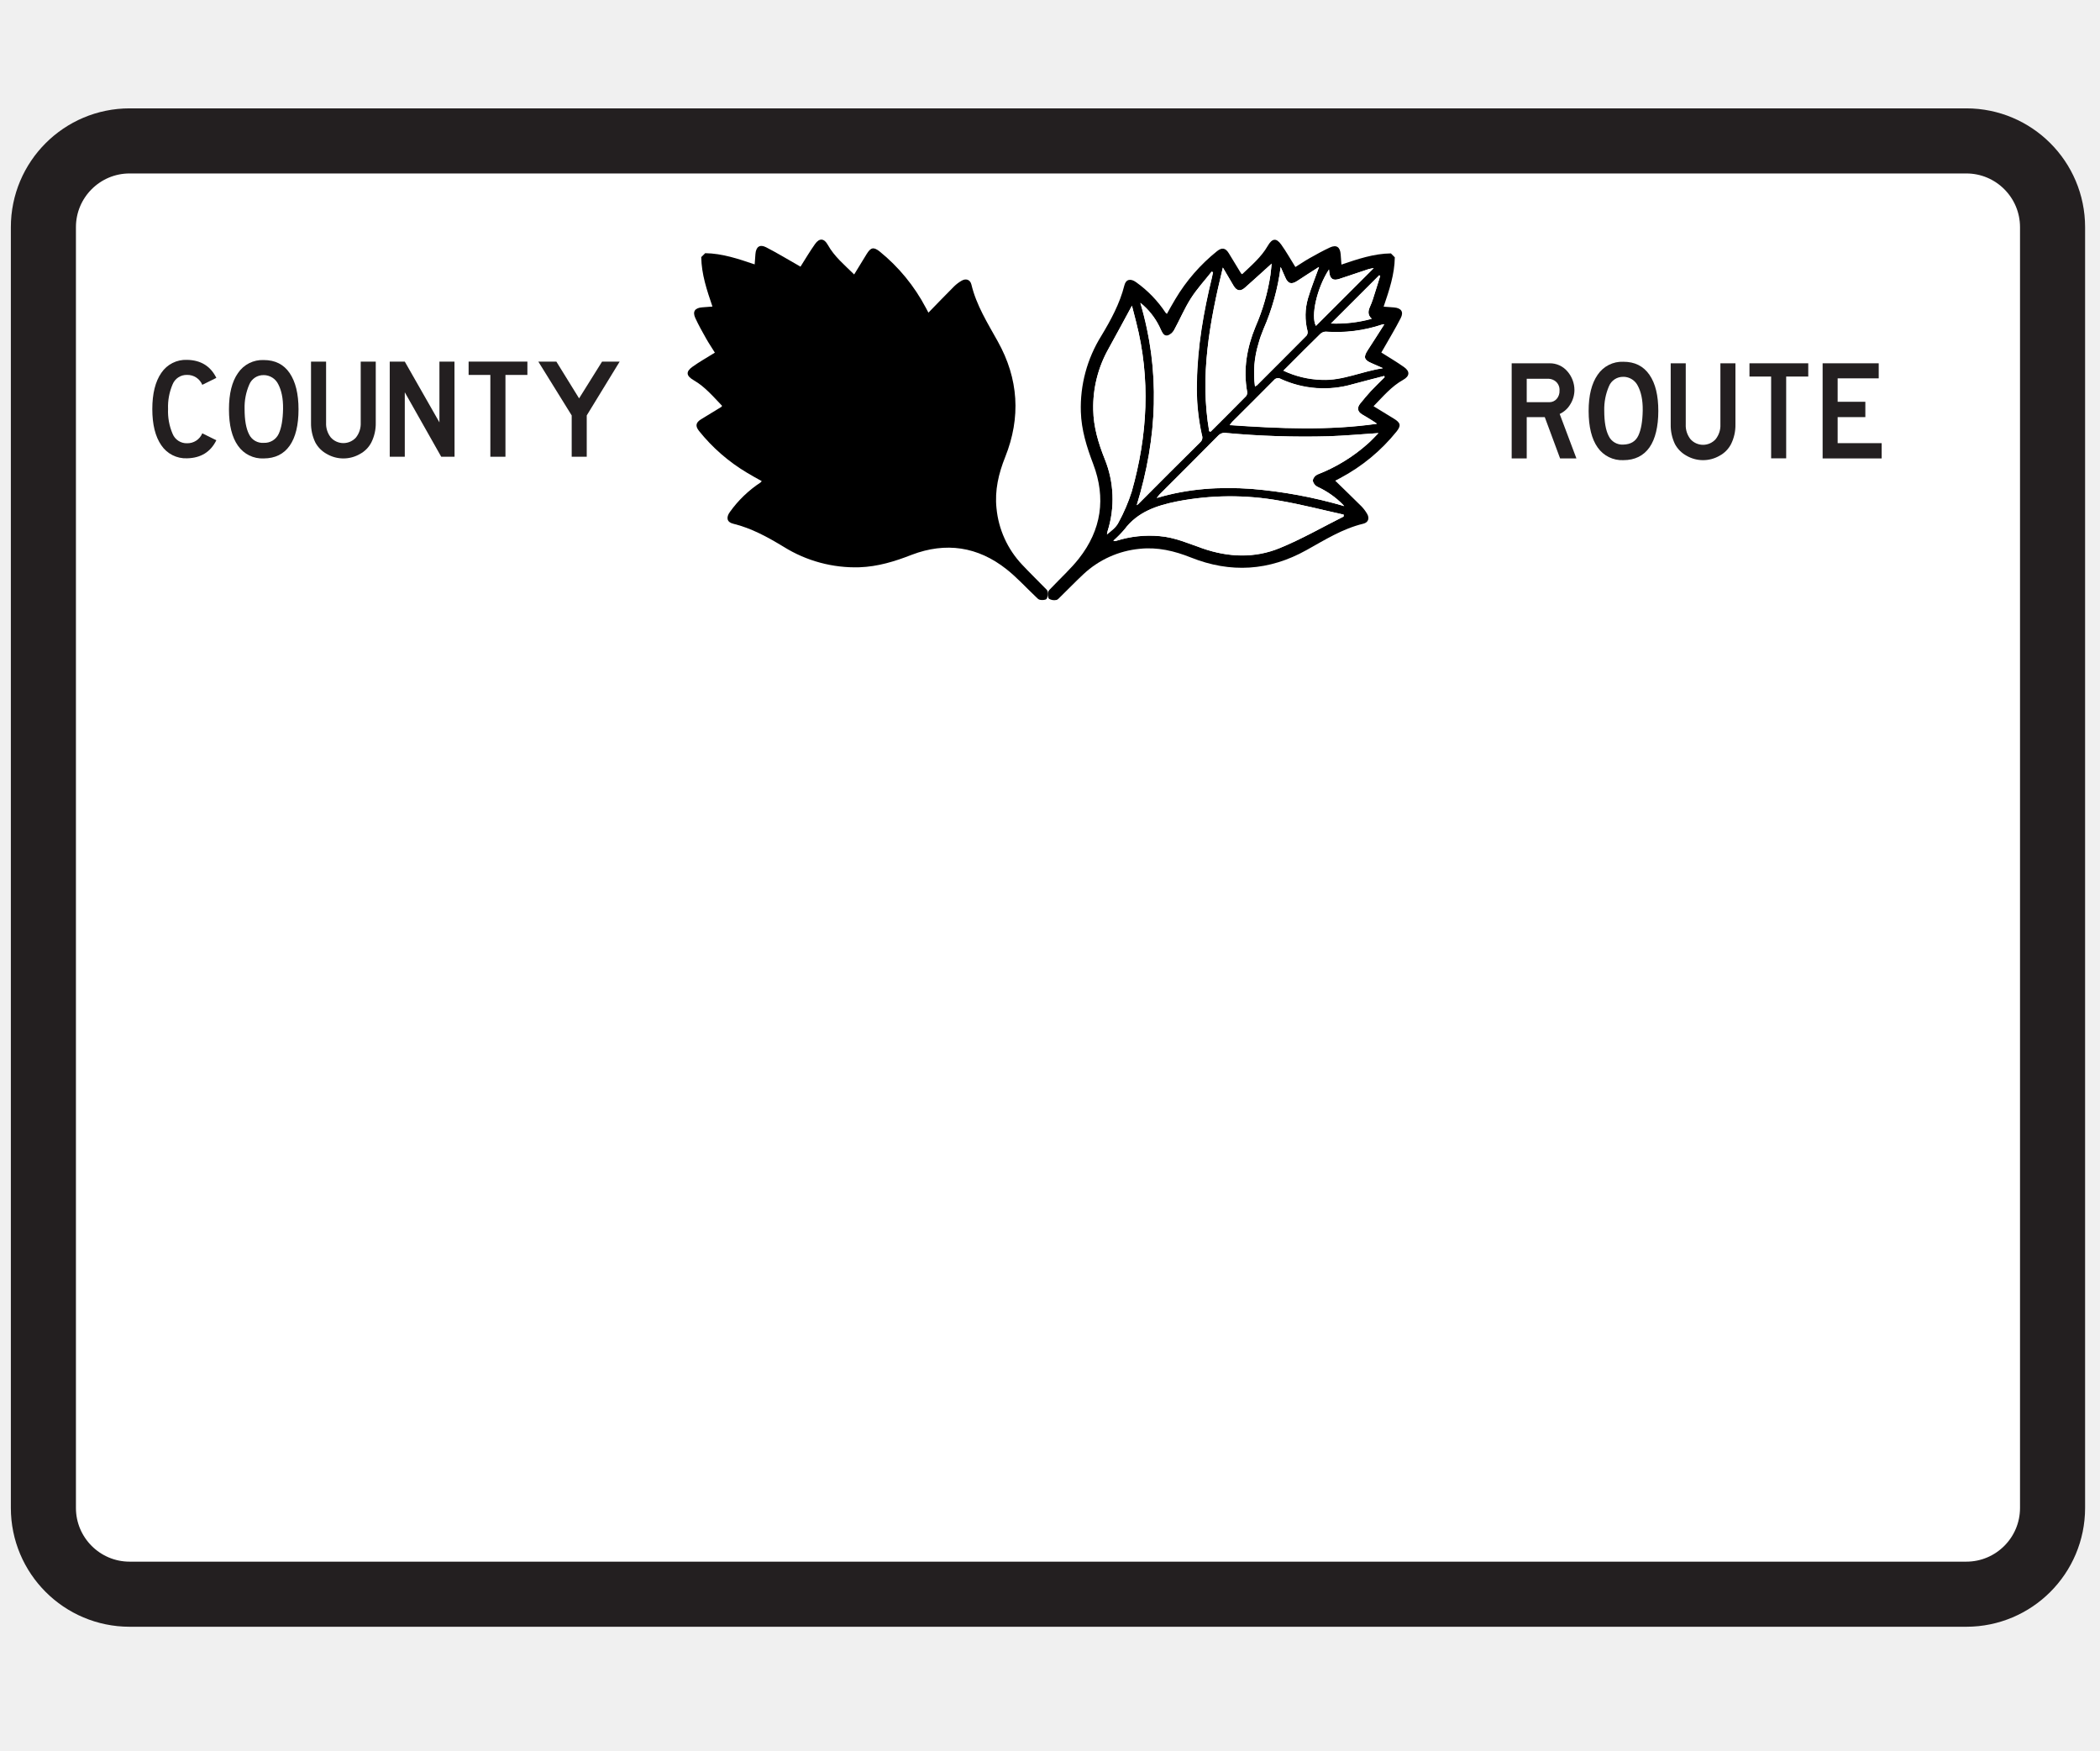
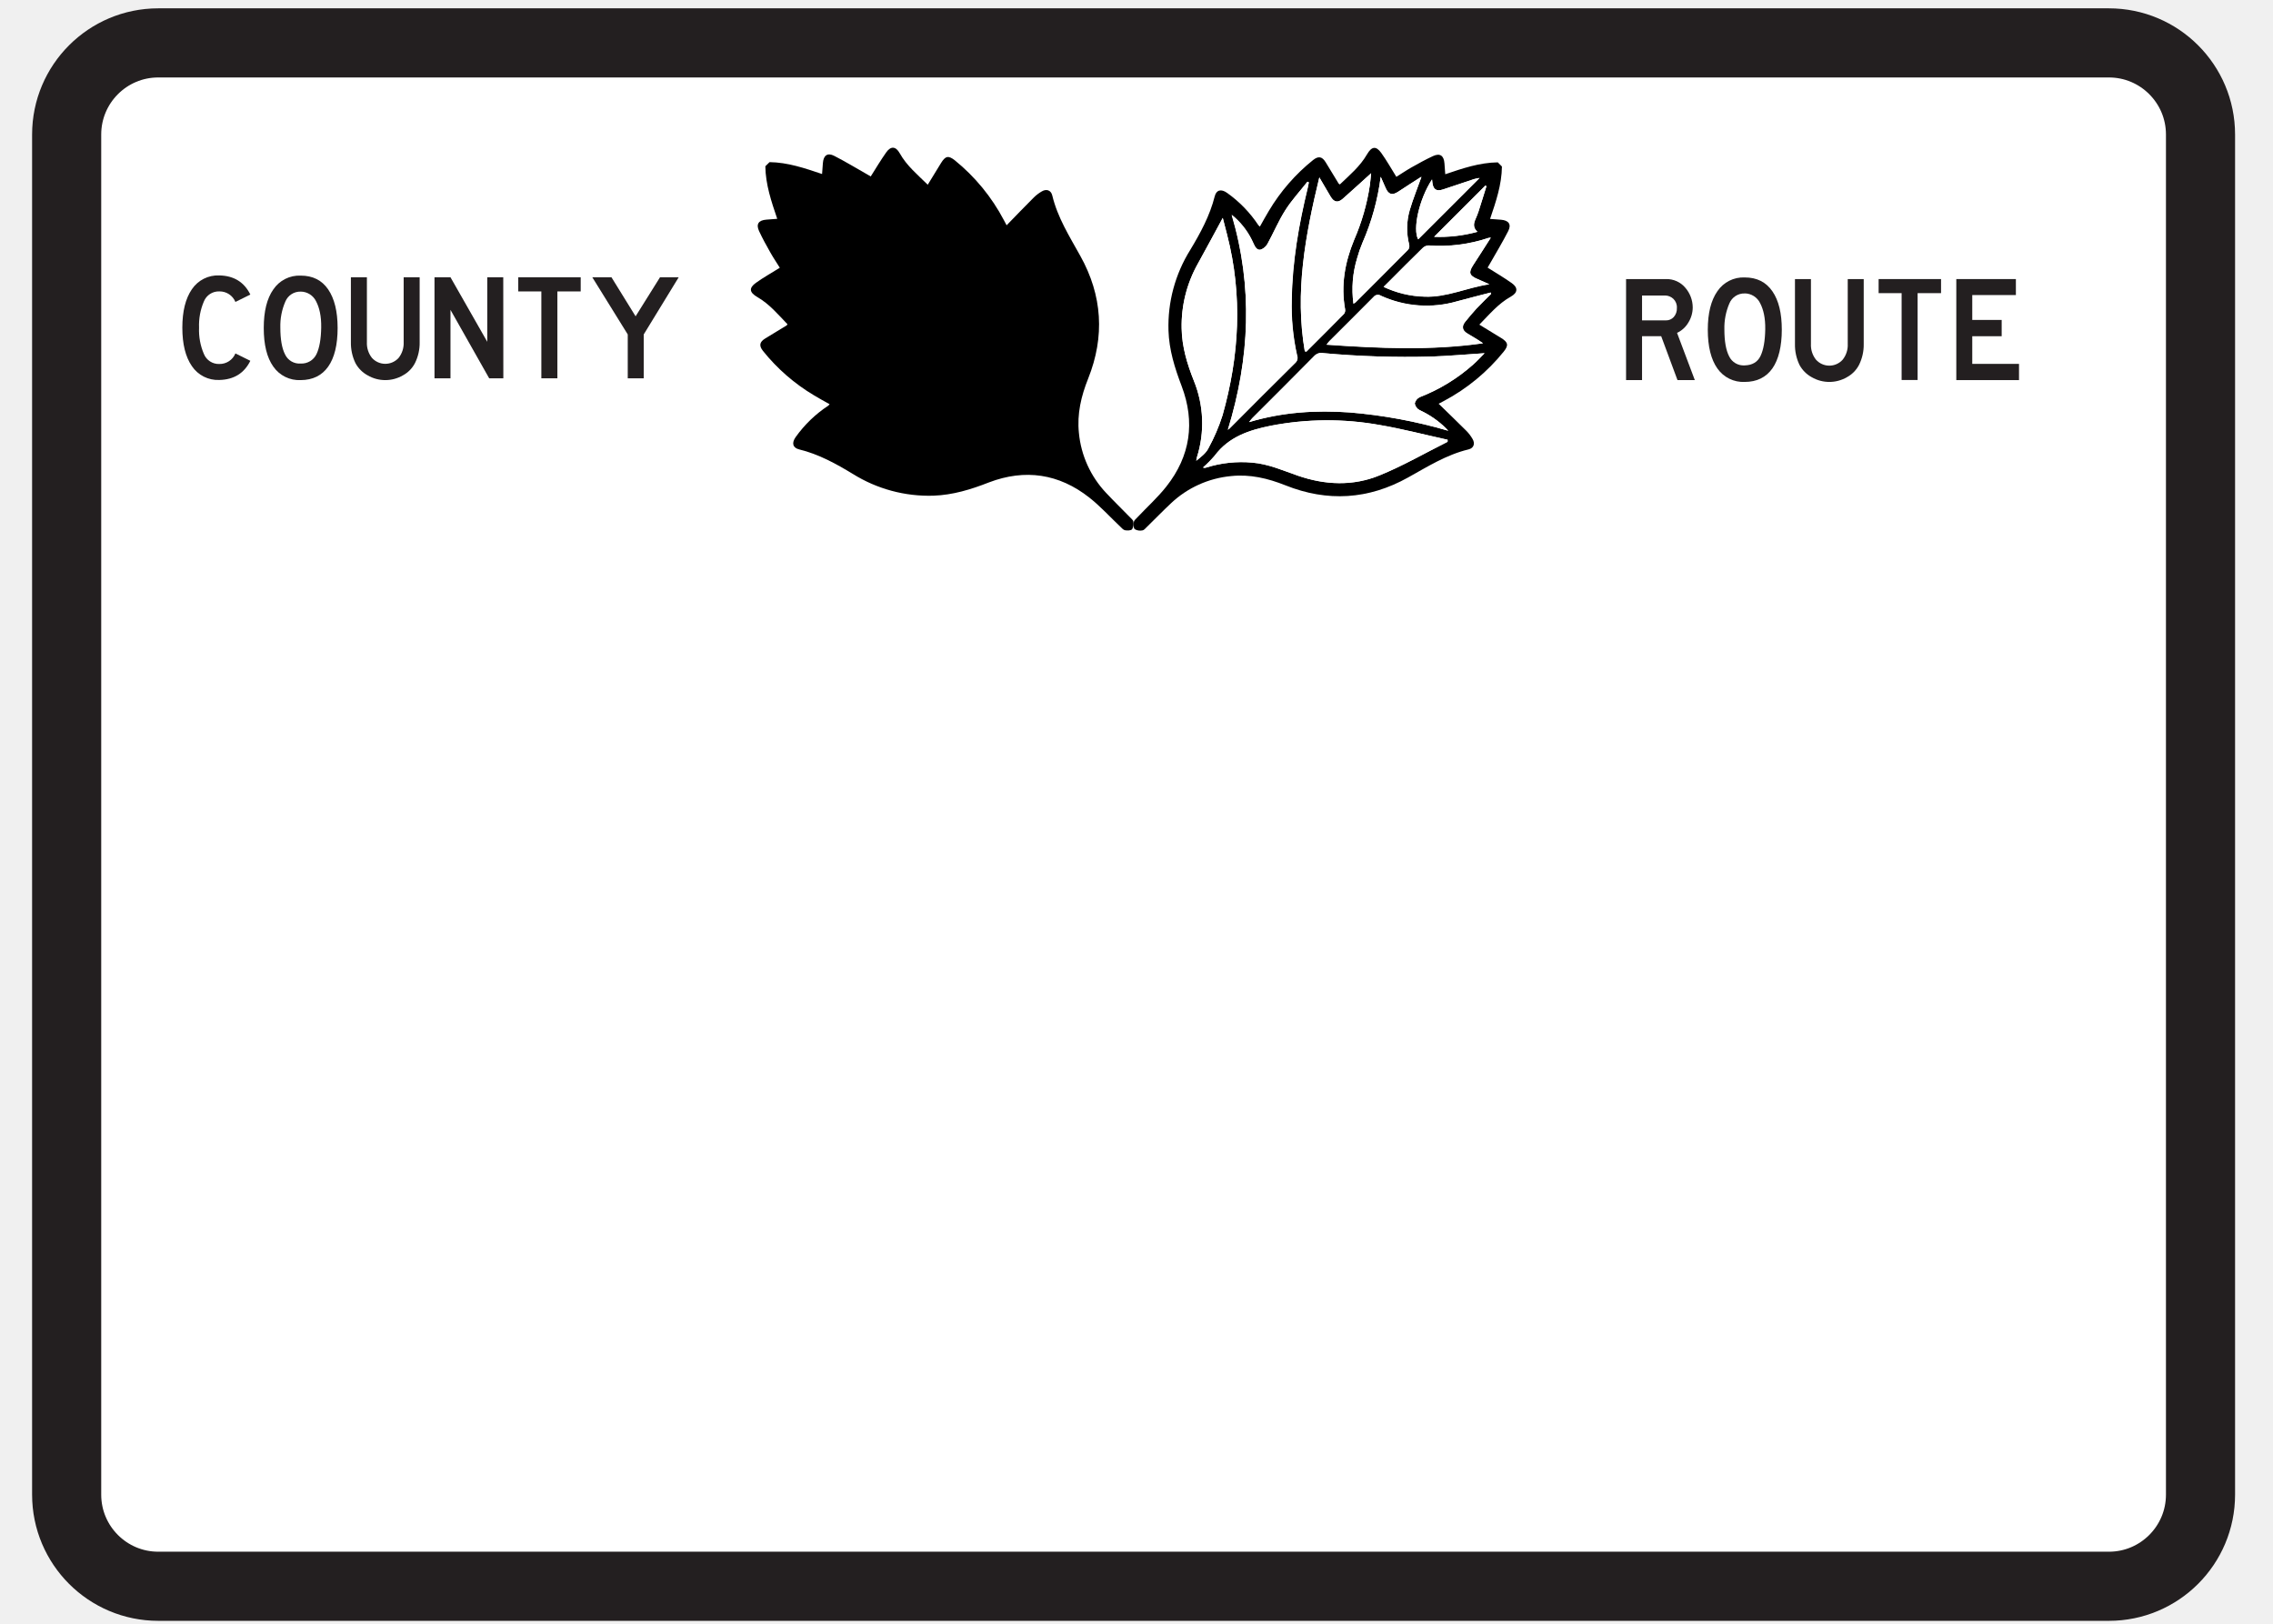
- <svg xmlns="http://www.w3.org/2000/svg" height="20" width="24" version="1.1" id="svg1">
+ <svg xmlns="http://www.w3.org/2000/svg" height="20" width="28" version="1.1" id="svg1">
  <defs id="defs1" />
-   <g id="Layer_2" data-name="Layer 2" transform="matrix(0.02974989,0,0,0.02974989,0.1240539,1.238104)">
+   <g id="Layer_2" data-name="Layer 2" transform="matrix(0.03405661,0,0,0.03405903,0.395427,0.1026412)">
    <g id="Layer_1-2" data-name="Layer 1">
      <rect class="cls-1" x="12.5" y="12.5" width="771.83" height="558.15" rx="33.14" id="rect1" style="fill:#ffffff;stroke:#231f20;stroke-width:25px;stroke-linejoin:round" />
      <path d="m 531.65,57.21 c -0.08,6.57 -2.17,12.71 -4.29,18.95 l 3.93,0.29 c 2.8,0.22 3.88,1.67 2.63,4.11 -2.09,4.09 -4.47,8 -6.74,12 -0.26,0.47 -0.54,0.93 -0.71,1.21 3,1.89 5.93,3.62 8.72,5.59 2.38,1.68 2.19,3.5 -0.34,4.91 -4.51,2.51 -7.72,6.41 -11.37,10.12 l 7.88,4.82 c 2.54,1.57 2.76,2.65 0.95,4.92 A 69.74,69.74 0 0 1 510.65,142 l -1.89,1 c 3.41,3.32 6.8,6.58 10.13,9.9 a 15.06,15.06 0 0 1 2.08,2.75 c 1.06,1.7 0.53,3.4 -1.4,3.86 -8,1.92 -14.82,6.24 -21.86,10.15 -14.33,8 -29.18,8.91 -44.37,2.84 -6.38,-2.54 -12.8,-4.07 -19.7,-3.34 A 36.65,36.65 0 0 0 412,178.94 c -3,2.81 -5.89,5.8 -8.85,8.69 -0.47,0.46 -1,1.12 -1.56,1.18 a 3.92,3.92 0 0 1 -2.74,-0.44 c -0.51,-0.46 -0.51,-1.74 -0.36,-2.59 0.11,-0.63 0.8,-1.17 1.3,-1.7 3.5,-3.71 7.33,-7.16 10.48,-11.15 8.69,-11 10.48,-23.29 5.52,-36.34 -2.48,-6.53 -4.54,-13.06 -4.75,-20.08 A 52,52 0 0 1 418.89,87.4 C 422.58,81.28 426,75 427.76,68 c 0.58,-2.38 2.38,-2.77 4.5,-1.24 a 44.47,44.47 0 0 1 11.33,11.72 4.52,4.52 0 0 0 0.51,0.46 c 1.09,-1.93 2.11,-3.82 3.23,-5.66 a 68.46,68.46 0 0 1 16.05,-18.45 c 1.88,-1.48 3.22,-1.26 4.49,0.8 1.59,2.58 3.15,5.18 4.73,7.77 0.06,0.09 0.19,0.13 0.43,0.29 3.52,-3.37 7.31,-6.53 9.81,-10.87 1.68,-2.91 3.27,-3.17 5.18,-0.5 1.91,2.67 3.56,5.6 5.44,8.61 1.65,-1 3.49,-2.28 5.42,-3.37 2.58,-1.45 5.18,-2.9 7.86,-4.14 2.51,-1.15 3.91,-0.16 4.12,2.65 0.1,1.27 0.19,2.53 0.29,3.93 6.25,-2.12 12.38,-4.21 19,-4.3 z m -19.43,95.55 c -0.23,-0.25 -0.45,-0.52 -0.69,-0.76 a 33.21,33.21 0 0 0 -9.66,-6.7 3.34,3.34 0 0 1 -1.75,-2.39 3.24,3.24 0 0 1 1.83,-2.3 63.49,63.49 0 0 0 19.3,-11.8 c 1.47,-1.27 2.77,-2.74 4.12,-4.09 -6.46,0.42 -12.82,1 -19.18,1.22 a 332.38,332.38 0 0 1 -39.19,-1.25 3.43,3.43 0 0 0 -3.12,0.92 c -7.47,7.57 -15,15.07 -22.53,22.59 -0.32,0.32 -0.57,0.69 -1.17,1.44 12.22,-3.65 24.22,-4.35 36.36,-3.5 a 179.25,179.25 0 0 1 35.68,6.62 z m -0.24,4 v -0.75 c -8.17,-1.8 -16.28,-3.92 -24.51,-5.33 a 107.39,107.39 0 0 0 -39.52,0.27 c -7.81,1.58 -15.12,4 -20.18,10.76 a 42.54,42.54 0 0 1 -4.27,4.33 1.64,1.64 0 0 0 1.21,0 42.5,42.5 0 0 1 16.55,-1.77 c 5.85,0.47 11.12,2.85 16.56,4.73 9.86,3.41 20,3.8 29.61,-0.15 8.45,-3.42 16.4,-8.01 24.57,-12.1 z m -79.47,-4.34 a 6.85,6.85 0 0 0 0.58,-0.45 Q 445,140 457,128.13 a 2.39,2.39 0 0 0 0.59,-2.61 81.77,81.77 0 0 1 -1.93,-20.27 c 0.2,-13.69 2.55,-27.08 5.77,-40.33 0.16,-0.66 0.27,-1.32 0.41,-2 l -0.51,-0.24 c -2.71,3.42 -5.71,6.65 -8,10.3 -2.47,3.86 -4.24,8.15 -6.45,12.17 a 4.51,4.51 0 0 1 -2.41,2.07 c -1.27,0.35 -2,-0.8 -2.51,-1.92 -0.24,-0.55 -0.5,-1.1 -0.77,-1.64 a 27,27 0 0 0 -7.25,-9 c 7.67,26.08 6.52,51.87 -1.43,77.75 z M 430.67,75.8 c -3.09,5.69 -6,11.13 -9,16.52 a 45.75,45.75 0 0 0 -5.87,23.38 c 0.1,6.67 2,12.9 4.43,19 a 40.71,40.71 0 0 1 1.09,27.66 12.56,12.56 0 0 0 -0.25,1.25 c 1.71,-1.37 3.48,-2.69 4.38,-4.46 a 67.8,67.8 0 0 0 5.15,-12 c 6.09,-21.55 7.29,-43.29 1.67,-65.16 -0.52,-1.99 -1.05,-4.06 -1.6,-6.2 z m 29.67,48.2 0.57,0.16 c 4.55,-4.54 9.1,-9.07 13.61,-13.65 a 2.14,2.14 0 0 0 0.41,-1.63 c -1.58,-8.71 -0.09,-17 3.24,-25.1 a 78.67,78.67 0 0 0 5.71,-19.86 c 0.19,-1.45 0.31,-2.9 0.46,-4.29 -3.51,3.17 -6.86,6.24 -10.26,9.24 -1.76,1.55 -3.19,1.24 -4.42,-0.82 -1.23,-2.06 -2.54,-4.32 -4.06,-6.91 -5.11,21 -8.91,41.62 -5.26,62.86 z m 67.41,-20.72 -0.2,-0.47 c -4,1.06 -8.1,2.07 -12.13,3.17 a 39.7,39.7 0 0 1 -27.56,-2 2,2 0 0 0 -2.67,0.43 c -5.28,5.38 -10.63,10.68 -16,16 -0.31,0.31 -0.55,0.69 -1,1.26 19.07,1.32 37.82,2.17 56.59,-0.51 -1.88,-1.31 -3.81,-2.42 -5.72,-3.57 -1.91,-1.15 -2.08,-2.55 -0.71,-4.21 1.37,-1.66 2.62,-3.19 4,-4.7 1.78,-1.9 3.65,-3.68 5.4,-5.43 z m -49.81,3.55 a 4.27,4.27 0 0 0 0.73,-0.44 q 9.56,-9.52 19.06,-19.09 a 2.15,2.15 0 0 0 0.39,-1.75 23.77,23.77 0 0 1 0.19,-12.61 c 1.2,-4.08 2.83,-8 4.22,-11.94 0.11,0 -0.1,0 -0.24,0.06 -2.7,1.73 -5.41,3.45 -8.08,5.22 -2.27,1.5 -3.6,1.11 -4.67,-1.4 -0.56,-1.32 -1.16,-2.63 -1.74,-3.95 a 86.84,86.84 0 0 1 -6.62,23.92 44,44 0 0 0 -1.9,5.49 38.6,38.6 0 0 0 -1.34,16.46 z m 10.91,-6.08 a 36.85,36.85 0 0 0 14.8,3.55 c 8,0.34 15.21,-3.25 23.44,-4.47 -1.74,-0.77 -3,-1.35 -4.25,-1.88 -3,-1.24 -3.34,-2.38 -1.58,-5.07 2.12,-3.22 4.16,-6.48 6.37,-9.92 a 5.14,5.14 0 0 0 -0.86,0.11 55.39,55.39 0 0 1 -21.72,2.72 3.23,3.23 0 0 0 -2.15,1 c -3.92,3.81 -7.76,7.7 -11.63,11.57 z m 17.52,-38.86 c -4.66,7.07 -7.07,18 -5,21.66 l 22.19,-22.19 c -0.93,0.19 -1.46,0.25 -2,0.41 Q 516,63.6 510.37,65.49 c -2.38,0.8 -3.59,0.05 -3.88,-2.46 z m 0.75,20.75 a 51.47,51.47 0 0 0 15.67,-1.79 c -1.66,-1.5 -1.39,-3 -0.68,-4.63 a 30.42,30.42 0 0 0 1.12,-2.87 c 1,-3 1.89,-6 2.82,-9 l -0.41,-0.18 z" id="path1" />
      <path class="cls-2" d="m 512.22,152.76 a 179.25,179.25 0 0 0 -35.65,-6.62 c -12.14,-0.85 -24.14,-0.15 -36.36,3.5 0.6,-0.75 0.85,-1.12 1.17,-1.44 7.51,-7.52 15.06,-15 22.53,-22.59 a 3.43,3.43 0 0 1 3.12,-0.92 332.38,332.38 0 0 0 39.16,1.25 c 6.36,-0.23 12.72,-0.8 19.18,-1.22 -1.35,1.35 -2.65,2.82 -4.12,4.09 a 63.49,63.49 0 0 1 -19.3,11.8 3.24,3.24 0 0 0 -1.83,2.3 3.34,3.34 0 0 0 1.75,2.39 33.21,33.21 0 0 1 9.66,6.7 c 0.24,0.24 0.47,0.51 0.69,0.76 z" id="path2" style="fill:#ffffff" />
      <path class="cls-2" d="m 512,156.75 c -8.15,4.09 -16.1,8.68 -24.51,12.13 -9.65,4 -19.75,3.56 -29.61,0.15 -5.44,-1.88 -10.71,-4.26 -16.56,-4.73 a 42.5,42.5 0 0 0 -16.55,1.77 1.64,1.64 0 0 1 -1.21,0 42.54,42.54 0 0 0 4.27,-4.33 c 5.06,-6.79 12.37,-9.18 20.18,-10.76 a 107.39,107.39 0 0 1 39.52,-0.27 c 8.23,1.41 16.34,3.53 24.51,5.33 z" id="path3" style="fill:#ffffff" />
      <path class="cls-2" d="m 432.51,152.41 c 7.95,-25.88 9.1,-51.67 1.36,-77.69 a 27,27 0 0 1 7.25,9 c 0.27,0.54 0.53,1.09 0.77,1.64 0.5,1.12 1.24,2.27 2.51,1.92 a 4.51,4.51 0 0 0 2.41,-2.07 c 2.21,-4 4,-8.31 6.45,-12.17 2.33,-3.65 5.33,-6.88 8,-10.3 l 0.51,0.24 c -0.14,0.66 -0.25,1.32 -0.41,2 -3.22,13.25 -5.57,26.64 -5.77,40.33 a 81.77,81.77 0 0 0 1.93,20.27 2.39,2.39 0 0 1 -0.59,2.61 Q 445,140 433.09,152 a 6.85,6.85 0 0 1 -0.58,0.41 z" id="path4" style="fill:#ffffff" />
      <path class="cls-2" d="m 430.67,75.79 c 0.55,2.14 1.08,4.18 1.6,6.22 5.62,21.87 4.42,43.61 -1.67,65.16 a 67.8,67.8 0 0 1 -5.15,12 c -0.9,1.77 -2.67,3.09 -4.38,4.46 a 12.56,12.56 0 0 1 0.25,-1.25 40.71,40.71 0 0 0 -1.09,-27.66 c -2.46,-6.13 -4.33,-12.36 -4.43,-19 a 45.75,45.75 0 0 1 5.87,-23.38 c 3,-5.42 5.91,-10.86 9,-16.55 z" id="path5" style="fill:#ffffff" />
      <path class="cls-2" d="m 460.34,124 c -3.65,-21.21 0.15,-41.83 5.26,-62.86 1.52,2.59 2.78,4.76 4.06,6.91 1.28,2.15 2.66,2.37 4.42,0.82 3.4,-3 6.75,-6.07 10.26,-9.24 -0.15,1.39 -0.27,2.84 -0.46,4.29 a 78.67,78.67 0 0 1 -5.71,19.86 c -3.33,8.06 -4.82,16.39 -3.24,25.1 a 2.14,2.14 0 0 1 -0.41,1.63 c -4.51,4.58 -9.06,9.11 -13.61,13.65 z" id="path6" style="fill:#ffffff" />
      <path class="cls-2" d="m 527.75,103.25 c -1.79,1.79 -3.62,3.53 -5.34,5.37 -1.41,1.51 -2.71,3.11 -4,4.7 -1.29,1.59 -1.12,3.12 0.71,4.21 1.83,1.09 3.84,2.26 5.72,3.57 -18.77,2.68 -37.52,1.83 -56.59,0.51 0.46,-0.57 0.7,-1 1,-1.26 5.33,-5.34 10.68,-10.64 16,-16 a 2,2 0 0 1 2.67,-0.43 39.7,39.7 0 0 0 27.56,2 c 4,-1.1 8.09,-2.11 12.13,-3.17 z" id="path7" style="fill:#ffffff" />
      <path class="cls-2" d="m 477.94,106.8 a 38.6,38.6 0 0 1 1.34,-16.49 44,44 0 0 1 1.9,-5.49 86.84,86.84 0 0 0 6.62,-23.92 c 0.58,1.32 1.18,2.63 1.74,3.95 1.07,2.51 2.4,2.9 4.67,1.4 2.67,-1.77 5.38,-3.49 8.08,-5.22 0.14,-0.09 0.35,-0.08 0.24,-0.06 -1.39,3.9 -3,7.86 -4.22,11.94 a 23.77,23.77 0 0 0 -0.19,12.61 2.15,2.15 0 0 1 -0.39,1.75 q -9.48,9.58 -19.06,19.09 a 4.27,4.27 0 0 1 -0.73,0.44 z" id="path8" style="fill:#ffffff" />
      <path class="cls-2" d="m 488.85,100.72 2.42,-2.42 c 3.87,-3.87 7.71,-7.76 11.63,-11.57 a 3.23,3.23 0 0 1 2.15,-1 55.39,55.39 0 0 0 21.72,-2.73 5.14,5.14 0 0 1 0.86,-0.11 c -2.21,3.44 -4.25,6.7 -6.37,9.92 -1.76,2.69 -1.43,3.83 1.58,5.07 1.27,0.53 2.51,1.11 4.25,1.88 -8.23,1.22 -15.44,4.81 -23.44,4.47 a 36.85,36.85 0 0 1 -14.8,-3.51 z" id="path9" style="fill:#ffffff" />
      <path class="cls-2" d="m 506.37,61.86 0.12,1.17 c 0.29,2.51 1.5,3.26 3.88,2.46 q 5.58,-1.89 11.19,-3.75 c 0.5,-0.16 1,-0.22 2,-0.41 l -22.23,22.19 c -2.03,-3.71 0.38,-14.59 5.04,-21.66 z" id="path10" style="fill:#ffffff" />
      <path class="cls-2" d="m 507.12,82.61 18.52,-18.52 0.41,0.18 c -0.93,3 -1.85,6 -2.82,9 a 30.42,30.42 0 0 1 -1.12,2.87 c -0.71,1.59 -1,3.13 0.68,4.63 a 51.47,51.47 0 0 1 -15.67,1.84 z" id="path11" style="fill:#ffffff" />
      <path d="m 266.74,55.62 c 6.58,0.09 12.71,2.18 19,4.3 0.1,-1.4 0.19,-2.66 0.29,-3.93 0.21,-2.81 1.66,-3.89 4.1,-2.64 4.09,2.09 8,4.48 12,6.74 l 1.21,0.71 c 1.89,-3 3.63,-5.92 5.6,-8.71 1.68,-2.38 3.49,-2.2 4.9,0.34 2.51,4.5 6.42,7.71 10.12,11.36 l 4.82,-7.87 c 1.58,-2.55 2.65,-2.76 4.92,-1 a 69.49,69.49 0 0 1 17.79,21.66 c 0.4,0.72 0.78,1.45 1,1.88 3.32,-3.41 6.57,-6.8 9.9,-10.12 a 14.45,14.45 0 0 1 2.75,-2.09 c 1.7,-1.06 3.4,-0.52 3.86,1.41 1.91,8 6.23,14.81 10.14,21.86 8,14.33 8.91,29.17 2.85,44.37 -2.55,6.37 -4.07,12.79 -3.35,19.7 a 36.6,36.6 0 0 0 9.83,21.64 c 2.81,3 5.79,5.9 8.68,8.86 0.46,0.47 1.12,1 1.18,1.55 a 3.92,3.92 0 0 1 -0.44,2.74 c -0.46,0.51 -1.74,0.52 -2.59,0.36 -0.62,-0.11 -1.17,-0.8 -1.7,-1.3 -3.71,-3.5 -7.16,-7.32 -11.15,-10.47 -11,-8.69 -23.29,-10.49 -36.34,-5.53 -6.52,2.56 -13.05,4.56 -20.11,4.81 a 52,52 0 0 1 -29.1,-7.85 c -6.12,-3.71 -12.38,-7.17 -19.45,-8.89 -2.38,-0.58 -2.77,-2.38 -1.23,-4.5 a 44.44,44.44 0 0 1 11.78,-11.33 3.15,3.15 0 0 0 0.47,-0.51 c -1.93,-1.09 -3.83,-2.1 -5.66,-3.22 a 68.52,68.52 0 0 1 -18.45,-16.06 c -1.49,-1.88 -1.26,-3.22 0.8,-4.49 2.57,-1.59 5.17,-3.15 7.76,-4.73 0.09,0 0.14,-0.19 0.3,-0.43 -3.38,-3.51 -6.54,-7.31 -10.87,-9.81 -2.91,-1.68 -3.17,-3.27 -0.51,-5.18 2.66,-1.91 5.61,-3.55 8.61,-5.43 -1,-1.66 -2.28,-3.49 -3.36,-5.42 -1.46,-2.58 -2.91,-5.18 -4.15,-7.87 -1.15,-2.5 -0.16,-3.9 2.65,-4.11 l 3.93,-0.3 c -2.12,-6.24 -4.21,-12.38 -4.3,-19 z" id="path12" />
      <path class="cls-3" d="m 67.7,128.62 a 6.17,6.17 0 0 0 5.84,-3.82 l 5.4,2.67 q -3.33,6.76 -11.24,6.93 a 11.35,11.35 0 0 1 -9.9,-5 q -3.46,-5 -3.46,-13.9 0,-8.9 3.46,-13.91 a 11.34,11.34 0 0 1 9.9,-5 q 7.9,0.15 11.24,6.92 l -5.4,2.67 a 6.16,6.16 0 0 0 -5.84,-3.81 5.8,5.8 0 0 0 -5.56,3.62 21.88,21.88 0 0 0 -1.75,9.47 21.83,21.83 0 0 0 1.75,9.54 5.8,5.8 0 0 0 5.56,3.62 z" id="path13" style="fill:#231f20" />
      <path class="cls-3" d="m 97.15,134.45 a 11.4,11.4 0 0 1 -9.9,-4.88 q -3.47,-4.87 -3.46,-14 0,-9 3.46,-13.91 a 11.34,11.34 0 0 1 9.9,-5 q 6.55,0 9.95,5 3.4,5 3.41,13.91 0,9.16 -3.41,14 -3.41,4.84 -9.95,4.88 z m 0,-32 a 5.81,5.81 0 0 0 -5.56,3.62 22,22 0 0 0 -1.8,9.36 q 0,6.43 1.72,9.76 a 5.76,5.76 0 0 0 5.64,3.27 6,6 0 0 0 5.73,-3.43 c 1.05,-2.22 1.62,-5.42 1.69,-9.6 0.07,-4.18 -0.68,-7.22 -1.83,-9.44 a 6.25,6.25 0 0 0 -5.59,-3.55 z" id="path14" style="fill:#231f20" />
      <path class="cls-3" d="m 140.18,120.71 a 16.25,16.25 0 0 1 -1.69,7.58 10.52,10.52 0 0 1 -4.36,4.44 12.69,12.69 0 0 1 -12.76,0 10.91,10.91 0 0 1 -4.42,-4.44 16.75,16.75 0 0 1 -1.64,-7.58 V 97.26 h 5.79 v 23.45 a 8.52,8.52 0 0 0 1.82,5.7 6.5,6.5 0 0 0 9.66,0 8.57,8.57 0 0 0 1.82,-5.7 V 97.26 h 5.78 z" id="path15" style="fill:#231f20" />
      <path class="cls-3" d="m 170.45,133.8 h -5.12 l -14,-24.76 v 24.76 h -5.78 V 97.26 h 5.78 l 13.31,23.34 V 97.26 h 5.78 z" id="path16" style="fill:#231f20" />
      <path class="cls-3" d="M 198.43,102.38 H 190 v 31.42 h -5.8 v -31.42 h -8.35 v -5.12 h 22.58 z" id="path17" style="fill:#231f20" />
      <path class="cls-3" d="m 233.88,97.26 -12.65,20.67 v 15.87 h -5.78 V 117.93 L 202.63,97.26 h 6.93 l 8.73,14.12 8.83,-14.12 z" id="path18" style="fill:#231f20" />
      <path class="cls-3" d="m 601.42,134.45 h -6.27 l -5.89,-15.87 h -6.93 v 15.87 h -5.78 V 97.91 H 591 a 8.81,8.81 0 0 1 7.07,3.24 10.93,10.93 0 0 1 2.59,7 10.42,10.42 0 0 1 -1.58,5.49 9.32,9.32 0 0 1 -4.09,3.73 z m -6.49,-26.12 a 4.2,4.2 0 0 0 -1.28,-3.28 4.48,4.48 0 0 0 -2.86,-1.2 h -8.46 v 9 H 591 a 3.72,3.72 0 0 0 2.79,-1.2 4.61,4.61 0 0 0 1.14,-3.32 z" id="path19" style="fill:#231f20" />
      <path class="cls-3" d="m 619.47,135.11 a 11.42,11.42 0 0 1 -9.9,-4.88 q -3.45,-4.89 -3.46,-14 0,-8.94 3.46,-13.91 a 11.34,11.34 0 0 1 9.9,-5 c 4.37,0 7.68,1.65 10,5 2.32,3.35 3.41,8 3.41,13.91 0,5.91 -1.14,10.79 -3.41,14 -2.27,3.21 -5.63,4.88 -10,4.88 z m 0,-32 a 5.8,5.8 0 0 0 -5.56,3.63 22.22,22.22 0 0 0 -1.8,9.35 c 0,4.29 0.57,7.55 1.72,9.76 a 5.79,5.79 0 0 0 5.64,3.28 c 2.77,-0.08 4.68,-1.22 5.73,-3.44 1.05,-2.22 1.62,-5.42 1.69,-9.6 0.07,-4.18 -0.68,-7.22 -1.83,-9.43 a 6.26,6.26 0 0 0 -5.59,-3.57 z" id="path20" style="fill:#231f20" />
      <path class="cls-3" d="m 662.51,121.36 a 16.35,16.35 0 0 1 -1.69,7.58 10.62,10.62 0 0 1 -4.37,4.45 12.69,12.69 0 0 1 -12.76,0 11,11 0 0 1 -4.42,-4.45 16.72,16.72 0 0 1 -1.63,-7.58 V 97.91 h 5.78 v 23.45 a 8.53,8.53 0 0 0 1.82,5.7 6.48,6.48 0 0 0 9.66,0 8.48,8.48 0 0 0 1.83,-5.7 V 97.91 h 5.78 z" id="path21" style="fill:#231f20" />
      <path class="cls-3" d="M 690.48,103 H 682 v 31.41 h -5.78 V 103 h -8.32 v -5.09 h 22.58 z" id="path22" style="fill:#231f20" />
      <path class="cls-3" d="M 718.68,134.45 H 696 V 97.91 h 21.55 v 5.78 h -15.78 v 9 h 10.64 v 5.89 h -10.64 v 10 h 16.91 z" id="path23" style="fill:#231f20" />
    </g>
  </g>
</svg>
